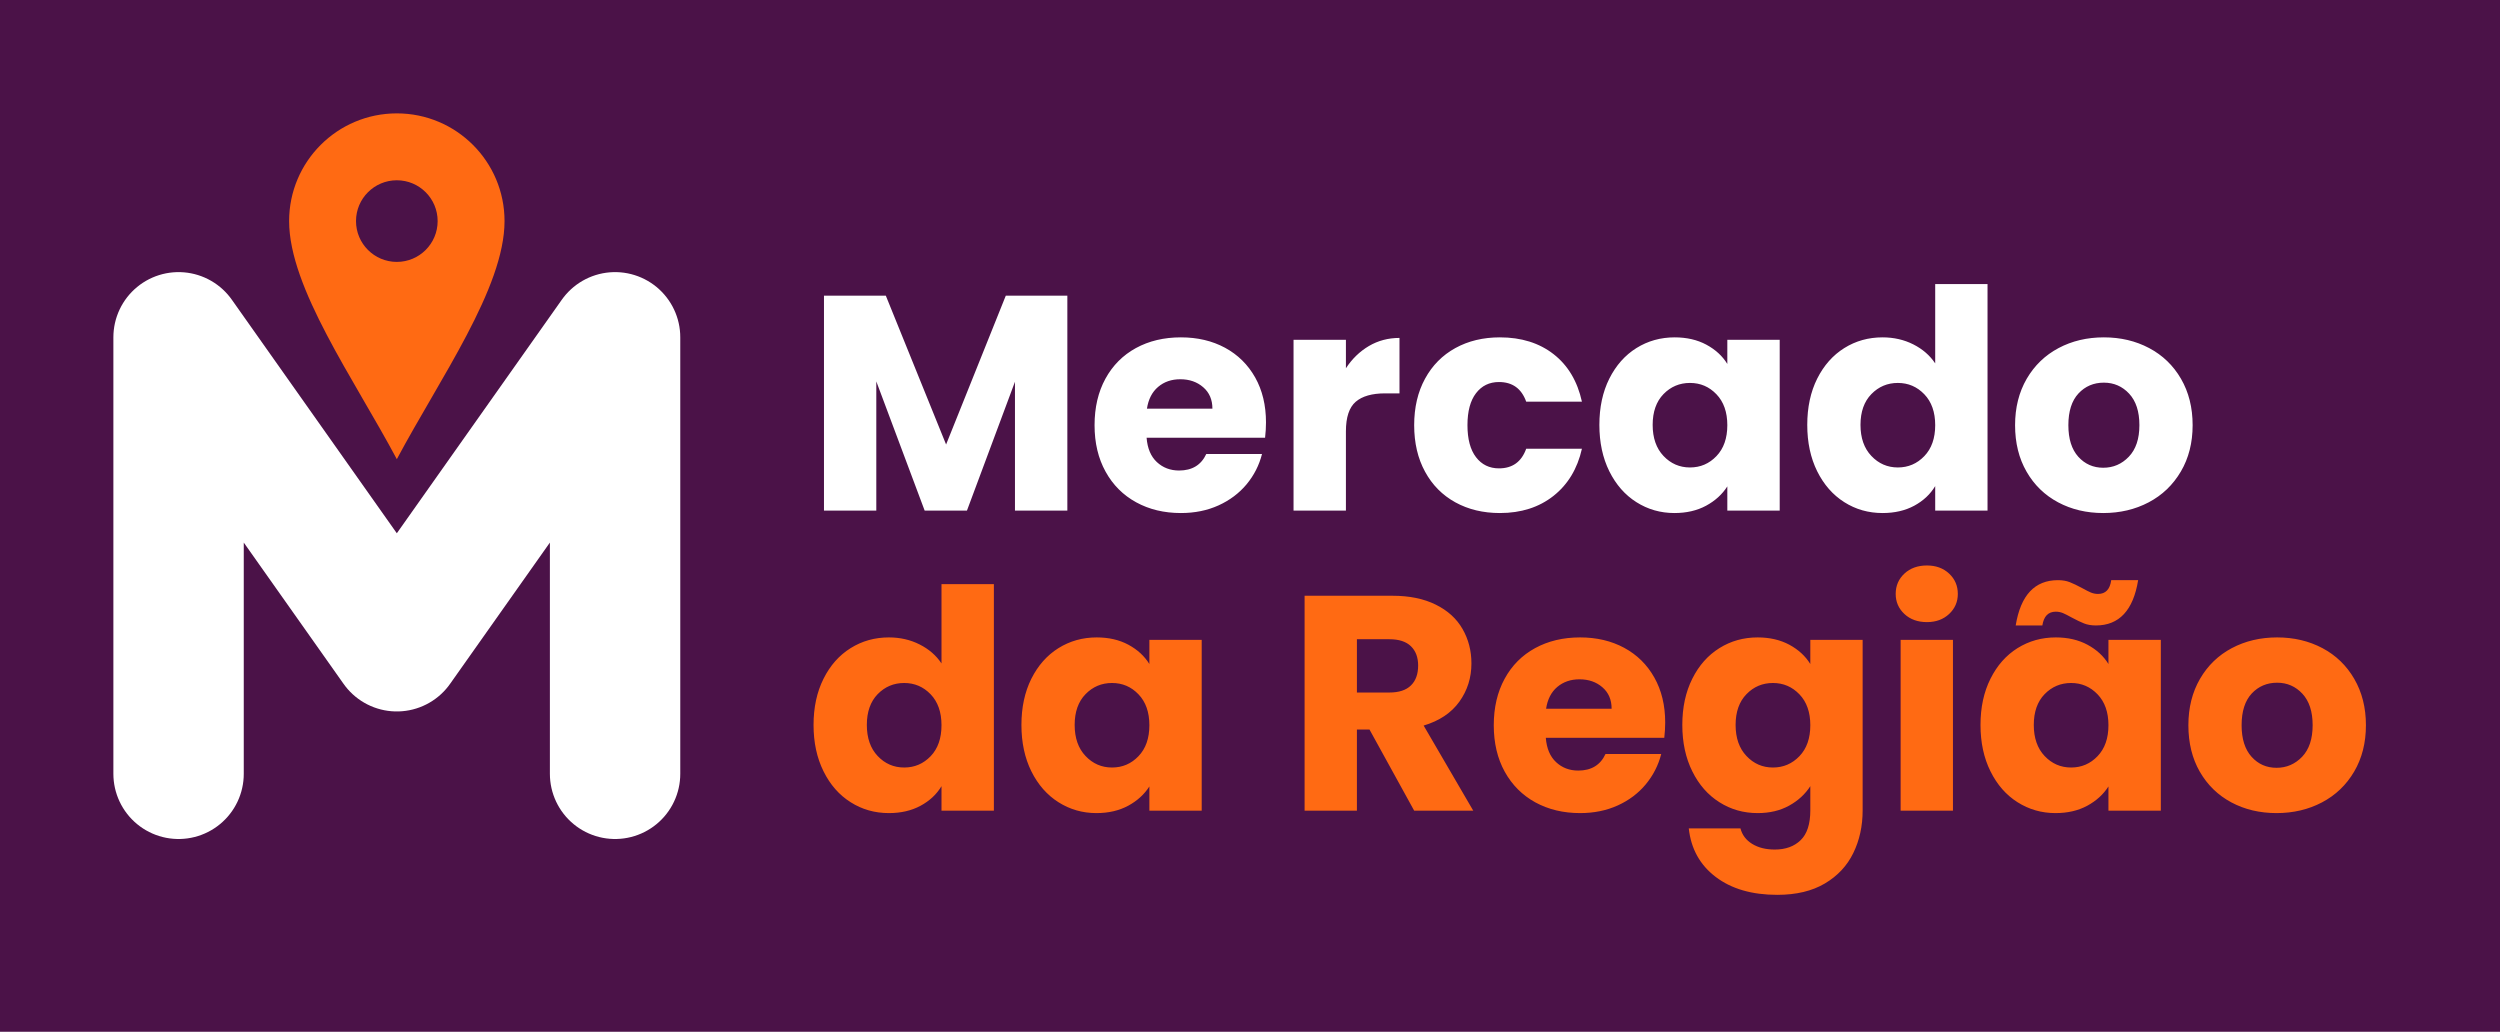
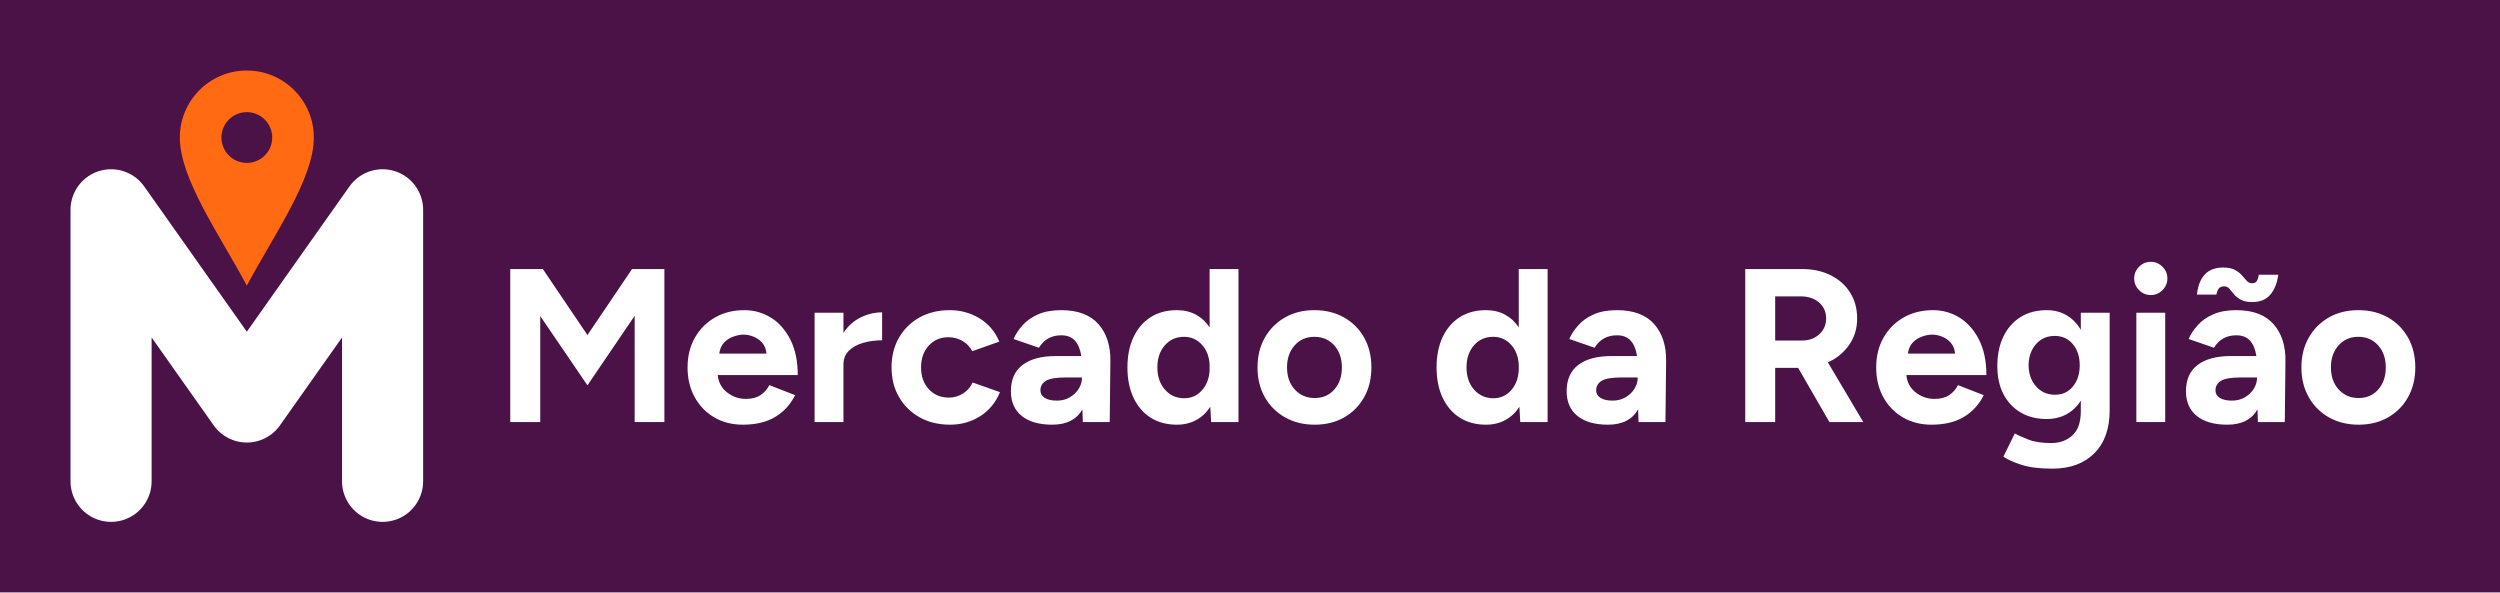
- <svg xmlns="http://www.w3.org/2000/svg" viewBox="0 0 441 182" width="441" height="182" role="img" aria-label="Mercado da Região">
-   <rect width="441" height="182" fill="#4B1248" />
+ <svg xmlns="http://www.w3.org/2000/svg" viewBox="0 0 709 168" width="709" height="168" role="img" aria-label="Mercado da Região">
+   <rect width="709" height="168" fill="#4B1248" />
  <path fill="none" stroke="#FFFFFF" stroke-width="23" stroke-linejoin="round" stroke-linecap="round" d="M31.5 136.5V59.5L70 114L108.5 59.5V136.5" />
  <path fill="#FF6A13" d="M70 81C62.4 66.75 51 50.78 51 39A19 19 0 1 1 89 39C89 50.78 77.6 66.75 70 81Z" />
  <circle cx="70" cy="39" r="7.2" fill="#4B1248" />
-   <path fill="#FFFFFF" d="M177.42 52.16L188.28 52.16L188.28 90.07L179.04 90.07L179.04 67.34L170.57 90.07L163.11 90.07L154.58 67.28L154.58 90.07L145.35 90.07L145.35 52.16L156.26 52.16L166.89 78.41L177.42 52.16M223.32 74.52Q223.32 75.81 223.16 77.22L202.26 77.22Q202.48 80.03 204.07 81.51Q205.67 83 207.99 83Q211.44 83 212.79 80.08L222.62 80.08Q221.87 83.05 219.90 85.43Q217.92 87.80 214.95 89.15Q211.98 90.50 208.31 90.50Q203.88 90.50 200.43 88.61Q196.97 86.72 195.03 83.21Q193.08 79.70 193.08 75Q193.08 70.31 195 66.80Q196.92 63.29 200.37 61.40Q203.83 59.51 208.31 59.51Q212.69 59.51 216.09 61.34Q219.49 63.18 221.41 66.58Q223.32 69.98 223.32 74.52M202.32 72.09L213.87 72.09Q213.87 69.71 212.25 68.31Q210.63 66.90 208.20 66.90Q205.88 66.90 204.29 68.25Q202.70 69.60 202.32 72.09M237.42 64.96Q239.04 62.48 241.47 61.04Q243.90 59.61 246.87 59.61L246.87 69.39L244.33 69.39Q240.87 69.39 239.15 70.87Q237.42 72.36 237.42 76.08L237.42 90.07L228.18 90.07L228.18 59.94L237.42 59.94L237.42 64.96M249.46 75Q249.46 70.31 251.38 66.80Q253.29 63.29 256.72 61.40Q260.15 59.51 264.58 59.51Q270.25 59.51 274.06 62.48Q277.86 65.45 279.05 70.85L269.22 70.85Q267.98 67.39 264.42 67.39Q261.88 67.39 260.37 69.36Q258.86 71.33 258.86 75Q258.86 78.68 260.37 80.65Q261.88 82.62 264.42 82.62Q267.98 82.62 269.22 79.16L279.05 79.16Q277.86 84.45 274.03 87.48Q270.20 90.50 264.58 90.50Q260.15 90.50 256.72 88.61Q253.29 86.72 251.38 83.21Q249.46 79.70 249.46 75M282.13 74.95Q282.13 70.31 283.88 66.80Q285.64 63.29 288.66 61.40Q291.69 59.51 295.41 59.51Q298.60 59.51 301 60.80Q303.41 62.10 304.70 64.20L304.70 59.94L313.94 59.94L313.94 90.07L304.70 90.07L304.70 85.80Q303.35 87.91 300.95 89.21Q298.55 90.50 295.36 90.50Q291.69 90.50 288.66 88.58Q285.64 86.67 283.88 83.13Q282.13 79.59 282.13 74.95M304.70 75Q304.70 71.55 302.78 69.55Q300.87 67.55 298.11 67.55Q295.36 67.55 293.44 69.52Q291.53 71.49 291.53 74.95Q291.53 78.41 293.44 80.43Q295.36 82.46 298.11 82.46Q300.87 82.46 302.78 80.46Q304.70 78.46 304.70 75M318.80 74.95Q318.80 70.31 320.55 66.80Q322.31 63.29 325.33 61.40Q328.35 59.51 332.08 59.51Q335.05 59.51 337.51 60.75Q339.96 61.99 341.37 64.10L341.37 50.11L350.60 50.11L350.60 90.07L341.37 90.07L341.37 85.75Q340.07 87.91 337.67 89.21Q335.27 90.50 332.08 90.50Q328.35 90.50 325.33 88.58Q322.31 86.67 320.55 83.13Q318.80 79.59 318.80 74.95M341.37 75Q341.37 71.55 339.45 69.55Q337.53 67.55 334.78 67.55Q332.03 67.55 330.11 69.52Q328.19 71.49 328.19 74.95Q328.19 78.41 330.11 80.43Q332.03 82.46 334.78 82.46Q337.53 82.46 339.45 80.46Q341.37 78.46 341.37 75M371.01 90.50Q366.59 90.50 363.05 88.61Q359.51 86.72 357.49 83.21Q355.46 79.70 355.46 75Q355.46 70.36 357.51 66.82Q359.57 63.29 363.13 61.40Q366.69 59.51 371.12 59.51Q375.55 59.51 379.11 61.40Q382.68 63.29 384.73 66.82Q386.78 70.36 386.78 75Q386.78 79.65 384.70 83.18Q382.62 86.72 379.03 88.61Q375.44 90.50 371.01 90.50M371.01 82.51Q373.66 82.51 375.52 80.57Q377.39 78.62 377.39 75Q377.39 71.39 375.58 69.44Q373.77 67.50 371.12 67.50Q368.42 67.50 366.64 69.41Q364.86 71.33 364.86 75Q364.86 78.62 366.61 80.57Q368.37 82.51 371.01 82.51" />
-   <path fill="#FF6A13" d="M143.51 127.88Q143.51 123.24 145.27 119.73Q147.02 116.22 150.05 114.33Q153.07 112.44 156.80 112.44Q159.77 112.44 162.22 113.68Q164.68 114.92 166.08 117.03L166.08 103.04L175.32 103.04L175.32 143L166.08 143L166.08 138.68Q164.79 140.84 162.38 142.14Q159.98 143.43 156.80 143.43Q153.07 143.43 150.05 141.51Q147.02 139.60 145.27 136.06Q143.51 132.52 143.51 127.88M166.08 127.93Q166.08 124.48 164.17 122.48Q162.25 120.48 159.50 120.48Q156.74 120.48 154.82 122.45Q152.91 124.42 152.91 127.88Q152.91 131.34 154.82 133.36Q156.74 135.39 159.50 135.39Q162.25 135.39 164.17 133.39Q166.08 131.39 166.08 127.93M180.18 127.88Q180.18 123.24 181.93 119.73Q183.69 116.22 186.71 114.33Q189.74 112.44 193.46 112.44Q196.65 112.44 199.05 113.73Q201.45 115.03 202.75 117.13L202.75 112.87L211.98 112.87L211.98 143L202.75 143L202.75 138.73Q201.40 140.84 199 142.14Q196.59 143.43 193.41 143.43Q189.74 143.43 186.71 141.51Q183.69 139.60 181.93 136.06Q180.18 132.52 180.18 127.88M202.75 127.93Q202.75 124.48 200.83 122.48Q198.92 120.48 196.16 120.48Q193.41 120.48 191.49 122.45Q189.57 124.42 189.57 127.88Q189.57 131.34 191.49 133.36Q193.41 135.39 196.16 135.39Q198.92 135.39 200.83 133.39Q202.75 131.39 202.75 127.93M259.88 143L249.46 143L241.58 128.69L239.36 128.69L239.36 143L230.13 143L230.13 105.09L245.63 105.09Q250.11 105.09 253.27 106.66Q256.43 108.22 257.99 110.95Q259.56 113.68 259.56 117.03Q259.56 120.81 257.43 123.78Q255.29 126.75 251.13 127.99L259.88 143M239.36 112.76L239.36 122.16L245.09 122.16Q247.62 122.16 248.89 120.91Q250.16 119.67 250.16 117.40Q250.16 115.24 248.89 114Q247.62 112.76 245.09 112.76L239.36 112.76M293.74 127.45Q293.74 128.74 293.58 130.15L272.68 130.15Q272.90 132.96 274.49 134.44Q276.08 135.93 278.40 135.93Q281.86 135.93 283.21 133.01L293.04 133.01Q292.28 135.98 290.31 138.36Q288.34 140.73 285.37 142.08Q282.40 143.43 278.73 143.43Q274.30 143.43 270.84 141.54Q267.39 139.65 265.44 136.14Q263.50 132.63 263.50 127.93Q263.50 123.24 265.42 119.73Q267.33 116.22 270.79 114.33Q274.25 112.44 278.73 112.44Q283.10 112.44 286.50 114.27Q289.91 116.11 291.82 119.51Q293.74 122.91 293.74 127.45M272.73 125.02L284.29 125.02Q284.29 122.64 282.67 121.24Q281.05 119.83 278.62 119.83Q276.30 119.83 274.70 121.18Q273.11 122.53 272.73 125.02M310.05 112.44Q313.23 112.44 315.64 113.73Q318.04 115.03 319.34 117.13L319.34 112.87L328.57 112.87L328.57 142.95Q328.57 147.10 326.92 150.48Q325.28 153.85 321.90 155.85Q318.53 157.85 313.50 157.85Q306.81 157.85 302.65 154.69Q298.49 151.53 297.90 146.13L307.02 146.13Q307.46 147.86 309.08 148.86Q310.70 149.86 313.07 149.86Q315.93 149.86 317.63 148.21Q319.34 146.56 319.34 142.95L319.34 138.68Q317.99 140.79 315.61 142.11Q313.23 143.43 310.05 143.43Q306.32 143.43 303.30 141.51Q300.27 139.60 298.52 136.06Q296.76 132.52 296.76 127.88Q296.76 123.24 298.52 119.73Q300.27 116.22 303.30 114.33Q306.32 112.44 310.05 112.44M319.34 127.93Q319.34 124.48 317.42 122.48Q315.50 120.48 312.75 120.48Q309.99 120.48 308.08 122.45Q306.16 124.42 306.16 127.88Q306.16 131.34 308.08 133.36Q309.99 135.39 312.75 135.39Q315.50 135.39 317.42 133.39Q319.34 131.39 319.34 127.93M339.91 109.74Q337.48 109.74 335.94 108.31Q334.40 106.87 334.40 104.77Q334.40 102.61 335.94 101.18Q337.48 99.75 339.91 99.75Q342.29 99.75 343.82 101.18Q345.36 102.61 345.36 104.77Q345.36 106.87 343.82 108.31Q342.29 109.74 339.91 109.74M335.27 112.87L344.50 112.87L344.50 143L335.27 143L335.27 112.87M349.36 127.88Q349.36 123.24 351.12 119.73Q352.87 116.22 355.89 114.33Q358.92 112.44 362.64 112.44Q365.83 112.44 368.23 113.73Q370.64 115.03 371.93 117.13L371.93 112.87L381.17 112.87L381.17 143L371.93 143L371.93 138.73Q370.58 140.84 368.18 142.14Q365.78 143.43 362.59 143.43Q358.92 143.43 355.89 141.51Q352.87 139.60 351.12 136.06Q349.36 132.52 349.36 127.88M371.93 127.93Q371.93 124.48 370.01 122.48Q368.10 120.48 365.34 120.48Q362.59 120.48 360.67 122.45Q358.76 124.42 358.76 127.88Q358.76 131.34 360.67 133.36Q362.59 135.39 365.34 135.39Q368.10 135.39 370.01 133.39Q371.93 131.39 371.93 127.93M355.57 110.33Q356.87 102.34 363.02 102.34Q364.21 102.34 365.10 102.69Q365.99 103.04 367.29 103.74Q368.26 104.28 368.85 104.53Q369.45 104.77 370.10 104.77Q372.09 104.77 372.42 102.34L377.17 102.34Q375.87 110.33 369.72 110.33Q368.53 110.33 367.64 109.98Q366.75 109.63 365.45 108.93Q364.48 108.39 363.89 108.14Q363.29 107.90 362.64 107.90Q360.65 107.90 360.27 110.33L355.57 110.33M401.58 143.43Q397.15 143.43 393.61 141.54Q390.08 139.65 388.05 136.14Q386.03 132.63 386.03 127.93Q386.03 123.29 388.08 119.75Q390.13 116.22 393.69 114.33Q397.26 112.44 401.69 112.44Q406.11 112.44 409.68 114.33Q413.24 116.22 415.29 119.75Q417.35 123.29 417.35 127.93Q417.35 132.58 415.27 136.12Q413.19 139.65 409.60 141.54Q406.01 143.43 401.58 143.43M401.58 135.44Q404.22 135.44 406.09 133.50Q407.95 131.55 407.95 127.93Q407.95 124.32 406.14 122.37Q404.33 120.43 401.69 120.43Q398.99 120.43 397.20 122.34Q395.42 124.26 395.42 127.93Q395.42 131.55 397.18 133.50Q398.93 135.44 401.58 135.44" />
+   <path fill="#FFFFFF" d="M153.21 119.70L144.71 119.70L144.71 76.30L153.95 76.30L166.60 95.02L179.25 76.30L188.42 76.30L188.42 119.70L179.99 119.70L179.99 89.57L166.60 109.28L153.21 89.63L153.21 119.70ZM210.68 120.44L210.68 120.44Q206.09 120.44 202.56 118.37Q199.02 116.29 197.01 112.63Q194.99 108.97 194.99 104.20L194.99 104.20Q194.99 99.43 197.07 95.77Q199.15 92.11 202.78 90.03Q206.40 87.96 211.11 87.96L211.11 87.96Q215.21 87.96 218.65 90.09Q222.09 92.23 224.17 96.36Q226.24 100.48 226.24 106.37L226.24 106.37L203.55 106.37Q203.86 109.47 206.22 111.30Q208.57 113.13 211.55 113.13L211.55 113.13Q214.09 113.13 215.70 112.04Q217.31 110.96 218.18 109.22L218.18 109.22L225.50 112.07Q223.51 116.04 219.86 118.24Q216.20 120.44 210.68 120.44ZM203.98 100.29L203.98 100.29L217.38 100.29Q217.19 98.37 216.14 97.19Q215.08 96.02 213.66 95.46Q212.23 94.90 210.87 94.90L210.87 94.90Q209.56 94.90 208.05 95.43Q206.53 95.95 205.38 97.13Q204.23 98.31 203.98 100.29ZM239.20 119.70L231.02 119.70L231.02 88.70L239.20 88.70L239.20 94.40Q241.12 91.49 244.07 90.03Q247.01 88.58 250.17 88.58L250.17 88.58L250.17 96.51Q247.32 96.51 244.81 97.22Q242.30 97.94 240.75 99.46Q239.20 100.98 239.20 103.39L239.20 103.39L239.20 119.70ZM269.46 120.44L269.46 120.44Q264.56 120.44 260.84 118.37Q257.12 116.29 254.98 112.63Q252.84 108.97 252.84 104.20L252.84 104.20Q252.84 99.43 254.95 95.77Q257.06 92.11 260.78 90.03Q264.50 87.96 269.33 87.96L269.33 87.96Q273.98 87.96 277.80 90.28Q281.61 92.61 283.41 96.88L283.41 96.88L275.72 99.61Q274.85 97.81 273.02 96.73Q271.19 95.64 268.96 95.64L268.96 95.64Q265.55 95.64 263.38 98.03Q261.21 100.42 261.21 104.20L261.21 104.20Q261.21 107.98 263.41 110.37Q265.61 112.76 269.08 112.76L269.08 112.76Q271.32 112.76 273.15 111.58Q274.97 110.40 275.84 108.48L275.84 108.48L283.59 111.21Q281.79 115.61 277.98 118.03Q274.17 120.44 269.46 120.44ZM298.41 120.44L298.41 120.44Q292.83 120.44 289.76 117.96Q286.69 115.48 286.69 110.96L286.69 110.96Q286.69 106.00 290.01 103.49Q293.33 100.98 299.34 100.98L299.34 100.98L306.66 100.98Q306.22 98.12 304.86 96.61Q303.49 95.09 300.95 95.09L300.95 95.09Q296.80 95.09 294.63 98.62L294.63 98.62L287.44 96.14Q288.30 94.16 289.98 92.27Q291.65 90.37 294.35 89.17Q297.05 87.96 300.95 87.96L300.95 87.96Q308.02 87.96 311.52 91.92Q315.03 95.89 314.90 102.53L314.90 102.53L314.72 119.70L307.09 119.70L306.97 116.10Q305.79 118.21 303.65 119.33Q301.51 120.44 298.41 120.44ZM299.77 113.62L299.77 113.62Q301.76 113.62 303.37 112.69Q304.98 111.76 305.91 110.28Q306.84 108.79 306.84 107.18L306.84 107.18L306.84 107.05L302.19 107.05Q298.16 107.05 296.61 108.01Q295.06 108.97 295.06 110.71L295.06 110.71Q295.06 112.07 296.30 112.85Q297.54 113.62 299.77 113.62ZM333.75 120.44L333.75 120.44Q329.47 120.44 326.34 118.46Q323.21 116.48 321.47 112.82Q319.74 109.16 319.74 104.20L319.74 104.20Q319.74 99.24 321.47 95.58Q323.21 91.92 326.34 89.94Q329.47 87.96 333.75 87.96L333.75 87.96Q336.79 87.96 339.14 89.23Q341.50 90.50 343.05 92.85L343.05 92.85L343.05 76.30L351.23 76.30L351.23 119.70L343.48 119.70L343.24 115.36Q341.69 117.78 339.27 119.11Q336.85 120.44 333.75 120.44ZM335.86 112.94L335.86 112.94Q338.90 112.94 340.91 110.65Q342.93 108.35 343.05 104.82L343.05 104.82L343.05 103.58Q342.93 100.05 340.88 97.78Q338.83 95.52 335.80 95.52L335.80 95.52Q332.45 95.52 330.34 97.94Q328.23 100.36 328.23 104.20L328.23 104.20Q328.23 108.04 330.37 110.49Q332.51 112.94 335.86 112.94ZM372.87 120.44L372.87 120.44Q368.10 120.44 364.44 118.37Q360.78 116.29 358.70 112.63Q356.63 108.97 356.63 104.20L356.63 104.20Q356.63 99.43 358.70 95.77Q360.78 92.11 364.41 90.03Q368.04 87.96 372.75 87.96L372.75 87.96Q377.52 87.96 381.18 90.03Q384.84 92.11 386.88 95.77Q388.93 99.43 388.93 104.20L388.93 104.20Q388.93 108.97 386.88 112.63Q384.84 116.29 381.21 118.37Q377.58 120.44 372.87 120.44ZM372.87 112.88L372.87 112.88Q376.28 112.88 378.42 110.46Q380.56 108.04 380.56 104.20L380.56 104.20Q380.56 100.36 378.39 97.94Q376.22 95.52 372.75 95.52L372.75 95.52Q369.34 95.52 367.17 97.94Q365.00 100.36 365.00 104.20L365.00 104.20Q365.00 108.04 367.20 110.46Q369.40 112.88 372.87 112.88ZM421.42 120.44L421.42 120.44Q417.14 120.44 414.01 118.46Q410.88 116.48 409.14 112.82Q407.41 109.16 407.41 104.20L407.41 104.20Q407.41 99.24 409.14 95.58Q410.88 91.92 414.01 89.94Q417.14 87.96 421.42 87.96L421.42 87.96Q424.46 87.96 426.81 89.23Q429.17 90.50 430.72 92.85L430.72 92.85L430.72 76.30L438.90 76.30L438.90 119.70L431.15 119.70L430.90 115.36Q429.35 117.78 426.94 119.11Q424.52 120.44 421.42 120.44ZM423.53 112.94L423.53 112.94Q426.56 112.94 428.58 110.65Q430.59 108.35 430.72 104.82L430.72 104.82L430.72 103.58Q430.59 100.05 428.55 97.78Q426.50 95.52 423.46 95.52L423.46 95.52Q420.12 95.52 418.01 97.94Q415.90 100.36 415.90 104.20L415.90 104.20Q415.90 108.04 418.04 110.49Q420.18 112.94 423.53 112.94ZM456.01 120.44L456.01 120.44Q450.43 120.44 447.36 117.96Q444.30 115.48 444.30 110.96L444.30 110.96Q444.30 106.00 447.61 103.49Q450.93 100.98 456.94 100.98L456.94 100.98L464.26 100.98Q463.83 98.12 462.46 96.61Q461.10 95.09 458.56 95.09L458.56 95.09Q454.40 95.09 452.23 98.62L452.23 98.62L445.04 96.14Q445.91 94.16 447.58 92.27Q449.26 90.37 451.95 89.17Q454.65 87.96 458.56 87.96L458.56 87.96Q465.62 87.96 469.13 91.92Q472.63 95.89 472.51 102.53L472.51 102.53L472.32 119.70L464.69 119.70L464.57 116.10Q463.39 118.21 461.25 119.33Q459.11 120.44 456.01 120.44ZM457.38 113.62L457.38 113.62Q459.36 113.62 460.97 112.69Q462.59 111.76 463.52 110.28Q464.45 108.79 464.45 107.18L464.45 107.18L464.45 107.05L459.80 107.05Q455.77 107.05 454.22 108.01Q452.67 108.97 452.67 110.71L452.67 110.71Q452.67 112.07 453.91 112.85Q455.15 113.62 457.38 113.62ZM503.44 119.70L494.95 119.70L494.95 76.30L511.07 76.30Q515.66 76.30 519.19 78.07Q522.73 79.83 524.71 83.00Q526.69 86.16 526.69 90.31L526.69 90.31Q526.69 94.59 524.40 97.84Q522.11 101.10 518.39 102.77L518.39 102.77L528.43 119.70L518.82 119.70L509.95 104.32Q509.52 104.32 509.15 104.32Q508.78 104.32 508.34 104.32L508.34 104.32L503.44 104.32L503.44 119.70ZM503.44 84.05L503.44 96.57L511.13 96.57Q513.98 96.57 515.94 94.81Q517.89 93.04 517.89 90.31L517.89 90.31Q517.89 87.52 515.88 85.79Q513.86 84.05 510.70 84.05L510.70 84.05L503.44 84.05ZM547.77 120.44L547.77 120.44Q543.19 120.44 539.65 118.37Q536.12 116.29 534.10 112.63Q532.09 108.97 532.09 104.20L532.09 104.20Q532.09 99.43 534.16 95.77Q536.24 92.11 539.87 90.03Q543.50 87.96 548.21 87.96L548.21 87.96Q552.30 87.96 555.74 90.09Q559.18 92.23 561.26 96.36Q563.34 100.48 563.34 106.37L563.34 106.37L540.64 106.37Q540.95 109.47 543.31 111.30Q545.67 113.13 548.64 113.13L548.64 113.13Q551.18 113.13 552.80 112.04Q554.41 110.96 555.28 109.22L555.28 109.22L562.59 112.07Q560.61 116.04 556.95 118.24Q553.29 120.44 547.77 120.44ZM541.08 100.29L541.08 100.29L554.47 100.29Q554.28 98.37 553.23 97.19Q552.18 96.02 550.75 95.46Q549.32 94.90 547.96 94.90L547.96 94.90Q546.66 94.90 545.14 95.43Q543.62 95.95 542.47 97.13Q541.33 98.31 541.08 100.29ZM582.06 132.91L582.06 132.91Q576.67 132.91 573.29 131.82Q569.91 130.74 568.17 129.50L568.17 129.50L571.40 122.92Q572.70 123.67 575.24 124.66Q577.78 125.65 581.69 125.65L581.69 125.65Q585.35 125.65 587.73 123.48Q590.12 121.31 590.12 116.60L590.12 116.60L590.12 113.62Q588.57 116.10 586.09 117.47Q583.61 118.83 580.45 118.83L580.45 118.83Q576.17 118.83 573.04 116.97Q569.91 115.11 568.17 111.76Q566.44 108.42 566.44 103.83L566.44 103.83Q566.44 98.99 568.17 95.43Q569.91 91.86 573.04 89.91Q576.17 87.96 580.45 87.96L580.45 87.96Q583.61 87.96 586.09 89.41Q588.57 90.87 590.12 93.54L590.12 93.54L590.12 88.70L598.30 88.70L598.30 116.35Q598.30 124.23 593.93 128.57Q589.56 132.91 582.06 132.91ZM582.80 111.95L582.80 111.95Q585.97 111.95 587.89 109.59Q589.81 107.24 589.81 103.58L589.81 103.58Q589.81 99.92 587.86 97.60Q585.90 95.27 582.74 95.27L582.74 95.27Q579.46 95.27 577.41 97.60Q575.36 99.92 575.30 103.58L575.30 103.58Q575.36 107.24 577.44 109.59Q579.52 111.95 582.80 111.95ZM614.05 119.70L605.87 119.70L605.87 88.70L614.05 88.70L614.05 119.70ZM609.96 83.68L609.96 83.68Q608.04 83.68 606.64 82.28Q605.25 80.89 605.25 78.97L605.25 78.97Q605.25 77.04 606.64 75.65Q608.04 74.25 609.96 74.25L609.96 74.25Q611.88 74.25 613.28 75.65Q614.67 77.04 614.67 78.97L614.67 78.97Q614.67 80.89 613.28 82.28Q611.88 83.68 609.96 83.68ZM631.66 120.44L631.66 120.44Q626.08 120.44 623.01 117.96Q619.94 115.48 619.94 110.96L619.94 110.96Q619.94 106.00 623.26 103.49Q626.58 100.98 632.59 100.98L632.59 100.98L639.91 100.98Q639.47 98.12 638.11 96.61Q636.74 95.09 634.20 95.09L634.20 95.09Q630.05 95.09 627.88 98.62L627.88 98.62L620.69 96.14Q621.55 94.16 623.23 92.27Q624.90 90.37 627.60 89.17Q630.30 87.96 634.20 87.96L634.20 87.96Q641.27 87.96 644.77 91.92Q648.28 95.89 648.15 102.53L648.15 102.53L647.97 119.70L640.34 119.70L640.22 116.10Q639.04 118.21 636.90 119.33Q634.76 120.44 631.66 120.44ZM633.02 113.62L633.02 113.62Q635.01 113.62 636.62 112.69Q638.23 111.76 639.16 110.28Q640.09 108.79 640.09 107.18L640.09 107.18L640.09 107.05L635.44 107.05Q631.41 107.05 629.86 108.01Q628.31 108.97 628.31 110.71L628.31 110.71Q628.31 112.07 629.55 112.85Q630.79 113.62 633.02 113.62ZM638.73 85.66L638.73 85.66Q636.68 85.66 635.47 84.98Q634.26 84.30 633.55 83.43Q632.84 82.56 632.25 81.88Q631.66 81.20 630.73 81.20L630.73 81.20Q629.99 81.20 629.43 81.63Q628.87 82.07 628.56 83.55L628.56 83.55L623.04 83.55Q623.91 75.87 630.48 75.87L630.48 75.87Q632.59 75.87 633.83 76.55Q635.07 77.23 635.81 78.10Q636.56 78.97 637.18 79.65Q637.80 80.33 638.73 80.33L638.73 80.33Q639.66 80.33 640.06 79.65Q640.46 78.97 640.59 77.91L640.59 77.91L646.11 77.91Q645.67 81.38 643.90 83.52Q642.14 85.66 638.73 85.66ZM668.92 120.44L668.92 120.44Q664.15 120.44 660.49 118.37Q656.83 116.29 654.75 112.63Q652.68 108.97 652.68 104.20L652.68 104.20Q652.68 99.43 654.75 95.77Q656.83 92.11 660.46 90.03Q664.09 87.96 668.80 87.96L668.80 87.96Q673.57 87.96 677.23 90.03Q680.89 92.11 682.93 95.77Q684.98 99.43 684.98 104.20L684.98 104.20Q684.98 108.97 682.93 112.63Q680.89 116.29 677.26 118.37Q673.63 120.44 668.92 120.44ZM668.92 112.88L668.92 112.88Q672.33 112.88 674.47 110.46Q676.61 108.04 676.61 104.20L676.61 104.20Q676.61 100.36 674.44 97.94Q672.27 95.52 668.80 95.52L668.80 95.52Q665.39 95.52 663.22 97.94Q661.05 100.36 661.05 104.20L661.05 104.20Q661.05 108.04 663.25 110.46Q665.45 112.88 668.92 112.88Z" />
</svg>
